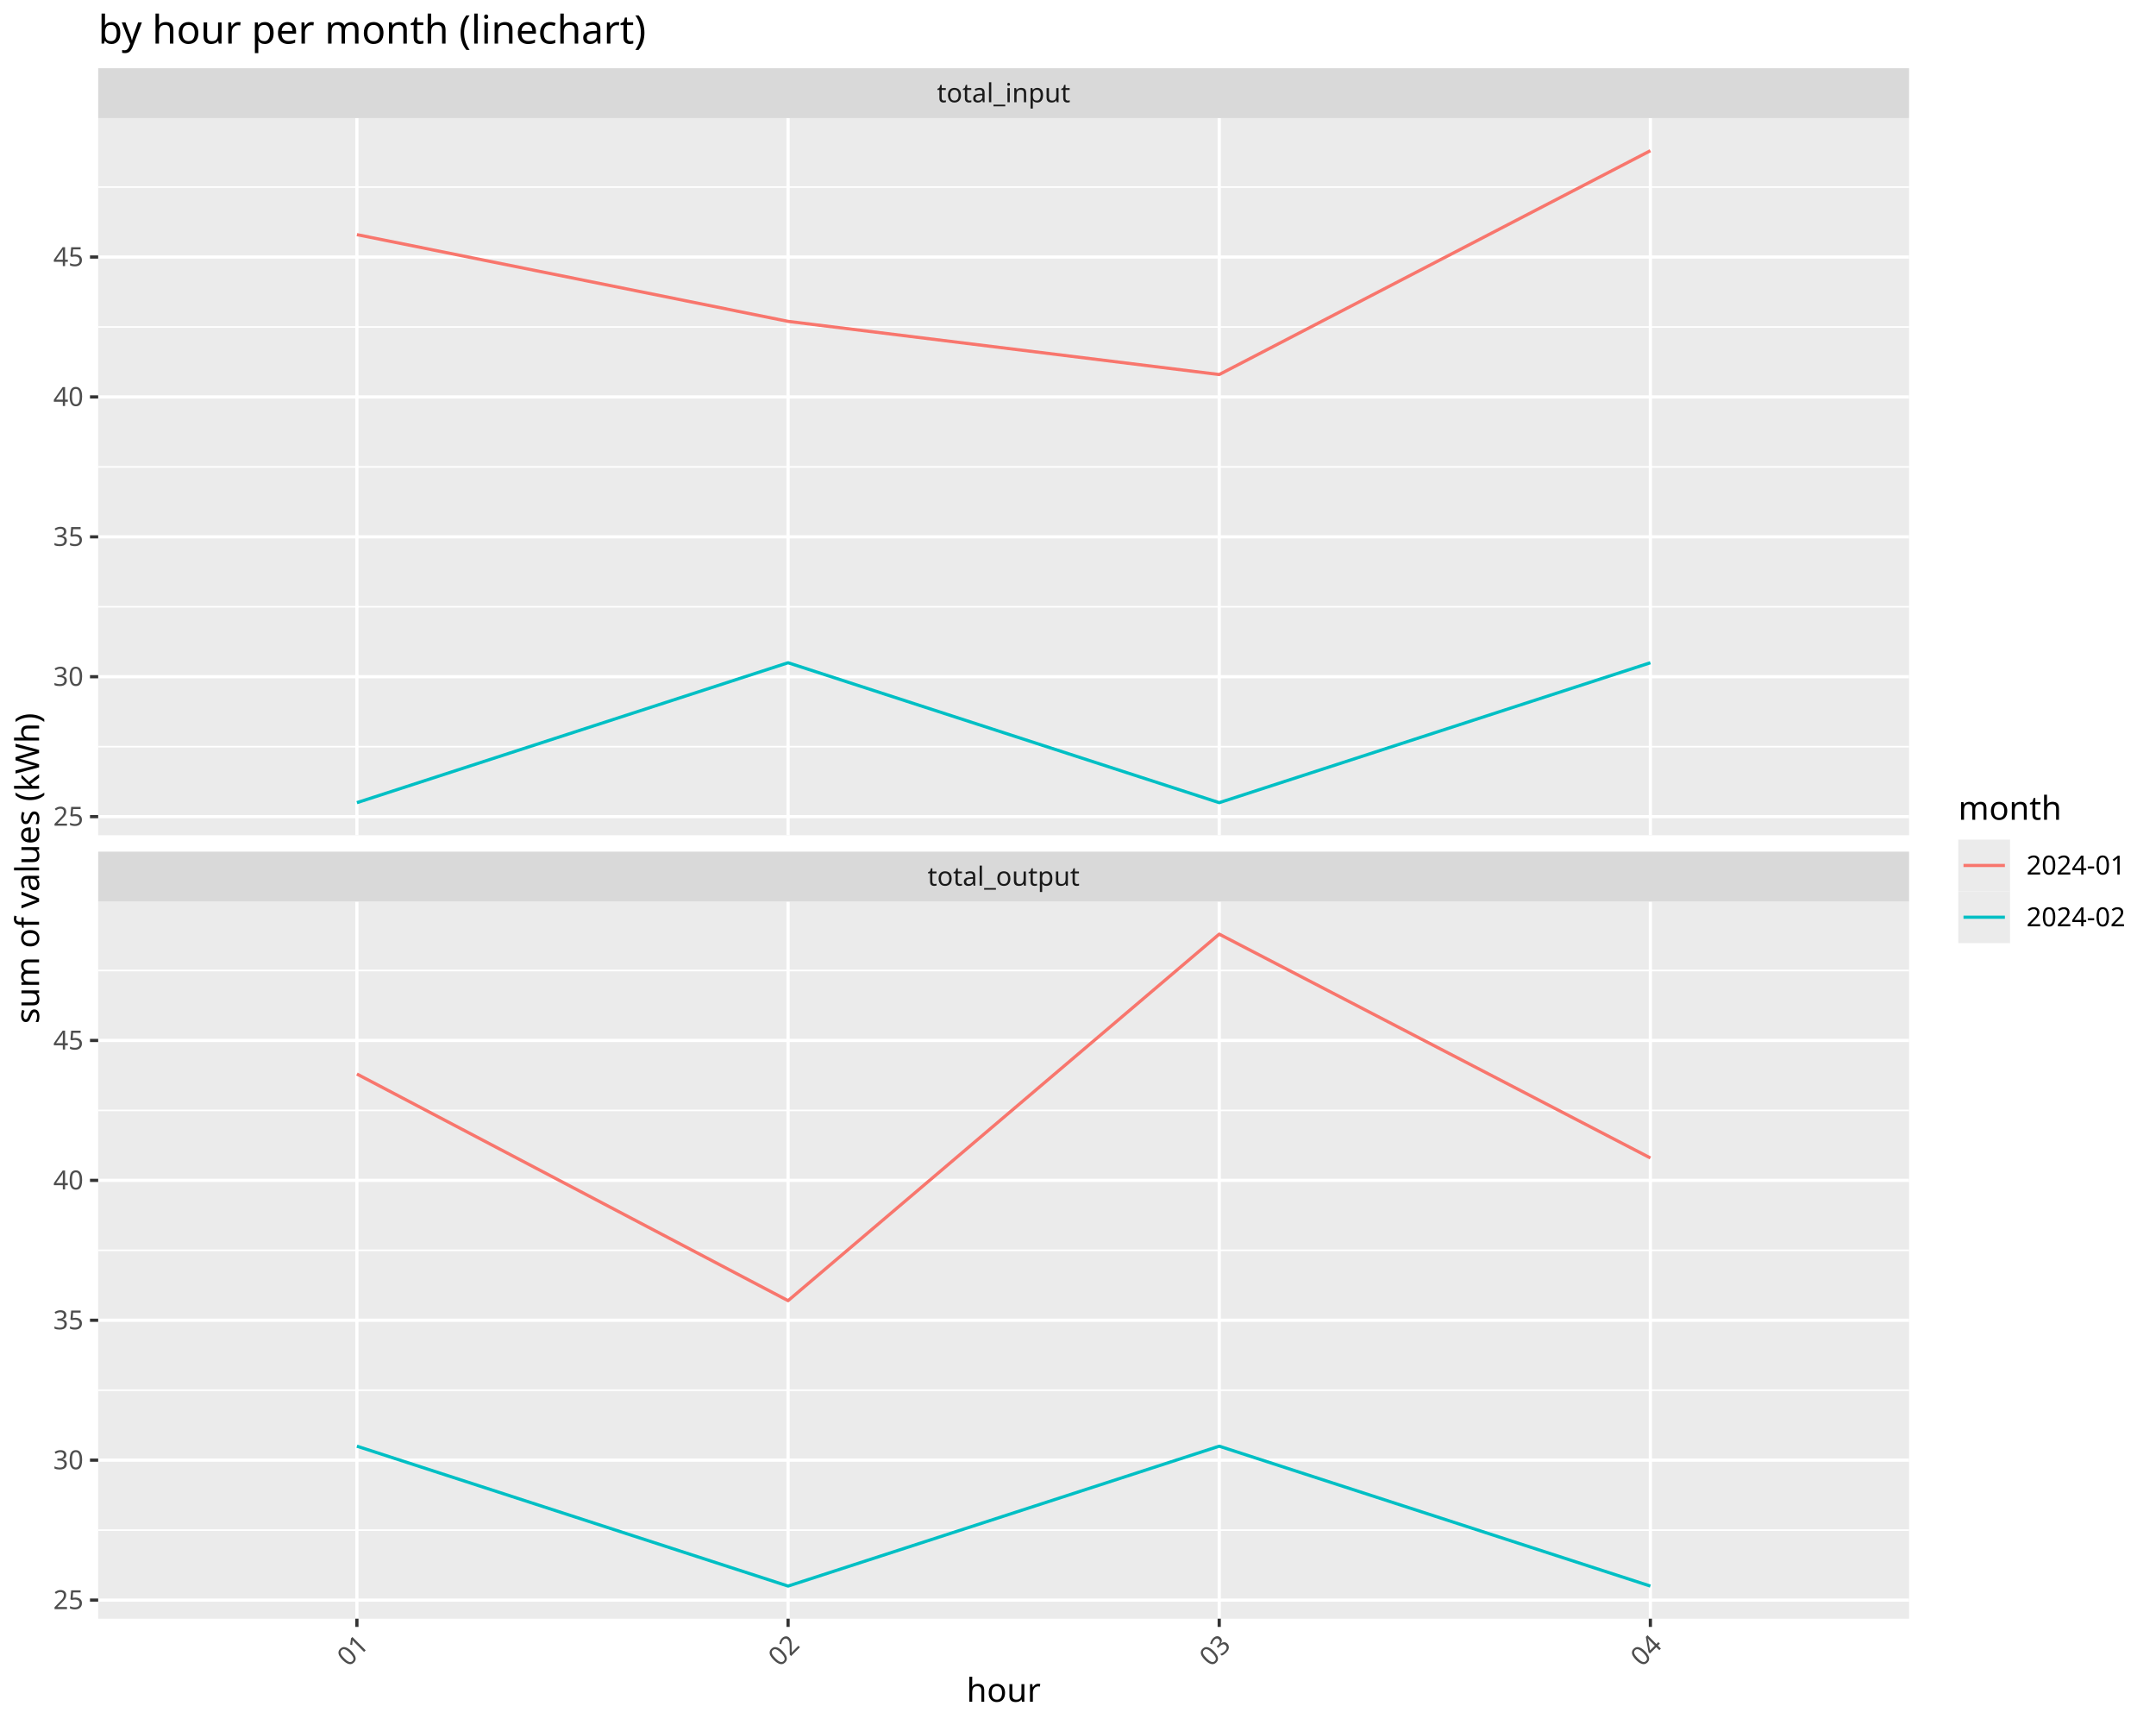
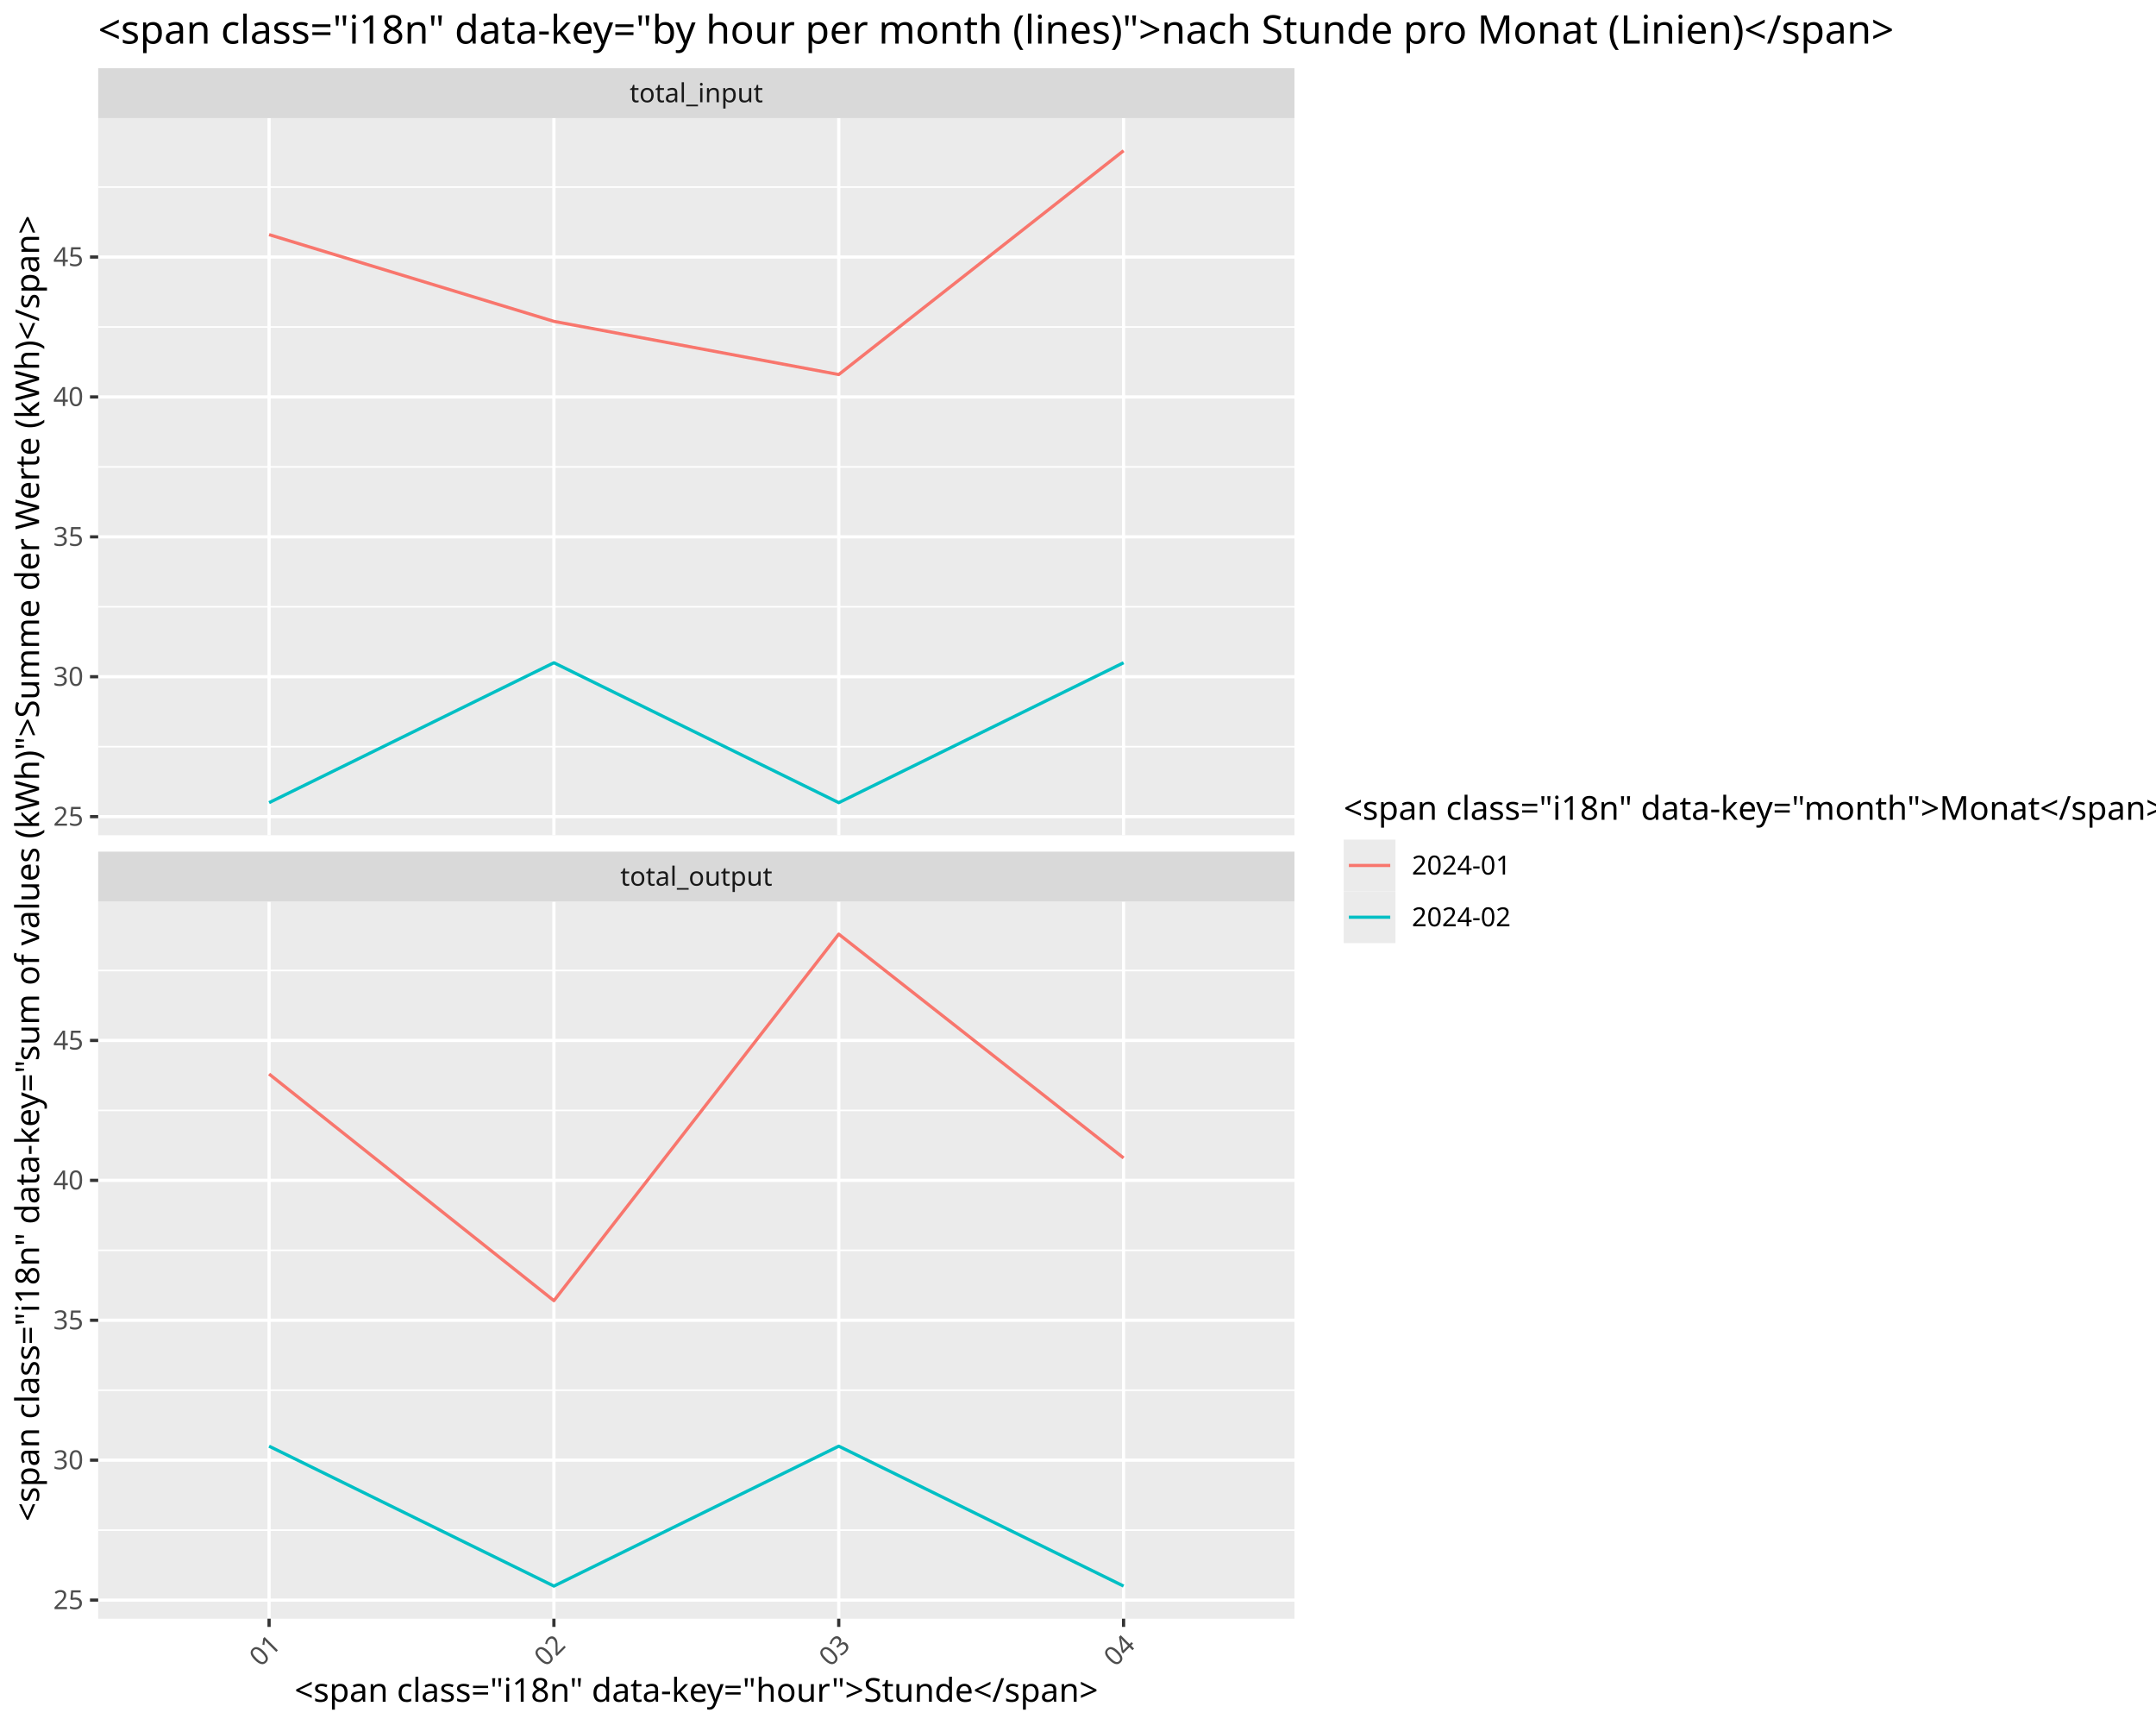
<svg xmlns="http://www.w3.org/2000/svg" class="svglite" data-engine-version="2.0" width="720.00pt" height="576.00pt" viewBox="0 0 720.00 576.00">
  <defs>
    <style type="text/css">
    .svglite line, .svglite polyline, .svglite polygon, .svglite path, .svglite rect, .svglite circle {
      fill: none;
      stroke: #000000;
      stroke-linecap: round;
      stroke-linejoin: round;
      stroke-miterlimit: 10.00;
    }
  </style>
  </defs>
  <rect width="100%" height="100%" style="stroke: none; fill: #FFFFFF;" />
  <defs>
    <clipPath id="cpMC4wMHw3MjAuMDB8MC4wMHw1NzYuMDA=">
      <rect x="0.00" y="0.00" width="720.00" height="576.00" />
    </clipPath>
  </defs>
  <g clip-path="url(#cpMC4wMHw3MjAuMDB8MC4wMHw1NzYuMDA=)">
    <rect x="0.00" y="0.00" width="720.00" height="576.00" style="stroke-width: 1.07; stroke: #FFFFFF; fill: #FFFFFF;" />
  </g>
  <defs>
-     <clipPath id="cpMzIuNzl8NjM3LjU1fDM5LjQzfDI3OC45MA==">
-       <rect x="32.79" y="39.43" width="604.75" height="239.47" />
+     <clipPath id="cpMzIuNzl8NDMyLjI5fDM5LjQzfDI3OC45MA==">
+       <rect x="32.79" y="39.43" width="399.50" height="239.47" />
    </clipPath>
  </defs>
-   <g clip-path="url(#cpMzIuNzl8NjM3LjU1fDM5LjQzfDI3OC45MA==)">
-     <rect x="32.79" y="39.43" width="604.75" height="239.47" style="stroke-width: 1.07; stroke: none; fill: #EBEBEB;" />
-     <polyline points="32.79,249.33 637.55,249.33 " style="stroke-width: 0.53; stroke: #FFFFFF; stroke-linecap: butt;" />
-     <polyline points="32.79,202.61 637.55,202.61 " style="stroke-width: 0.53; stroke: #FFFFFF; stroke-linecap: butt;" />
-     <polyline points="32.79,155.90 637.55,155.90 " style="stroke-width: 0.53; stroke: #FFFFFF; stroke-linecap: butt;" />
-     <polyline points="32.79,109.18 637.55,109.18 " style="stroke-width: 0.53; stroke: #FFFFFF; stroke-linecap: butt;" />
-     <polyline points="32.79,62.46 637.55,62.46 " style="stroke-width: 0.53; stroke: #FFFFFF; stroke-linecap: butt;" />
-     <polyline points="32.79,272.69 637.55,272.69 " style="stroke-width: 1.07; stroke: #FFFFFF; stroke-linecap: butt;" />
-     <polyline points="32.79,225.97 637.55,225.97 " style="stroke-width: 1.07; stroke: #FFFFFF; stroke-linecap: butt;" />
-     <polyline points="32.79,179.26 637.55,179.26 " style="stroke-width: 1.07; stroke: #FFFFFF; stroke-linecap: butt;" />
-     <polyline points="32.79,132.54 637.55,132.54 " style="stroke-width: 1.07; stroke: #FFFFFF; stroke-linecap: butt;" />
-     <polyline points="32.79,85.82 637.55,85.82 " style="stroke-width: 1.07; stroke: #FFFFFF; stroke-linecap: butt;" />
-     <polyline points="119.19,278.90 119.19,39.43 " style="stroke-width: 1.07; stroke: #FFFFFF; stroke-linecap: butt;" />
-     <polyline points="263.18,278.90 263.18,39.43 " style="stroke-width: 1.07; stroke: #FFFFFF; stroke-linecap: butt;" />
-     <polyline points="407.16,278.90 407.16,39.43 " style="stroke-width: 1.07; stroke: #FFFFFF; stroke-linecap: butt;" />
-     <polyline points="551.15,278.90 551.15,39.43 " style="stroke-width: 1.07; stroke: #FFFFFF; stroke-linecap: butt;" />
-     <polyline points="119.19,78.35 263.18,107.31 407.16,125.06 551.15,50.32 " style="stroke-width: 1.07; stroke: #F8766D; stroke-linecap: butt;" />
-     <polyline points="119.19,268.02 263.18,221.30 407.16,268.02 551.15,221.30 " style="stroke-width: 1.07; stroke: #00BFC4; stroke-linecap: butt;" />
+   <g clip-path="url(#cpMzIuNzl8NDMyLjI5fDM5LjQzfDI3OC45MA==)">
+     <rect x="32.79" y="39.43" width="399.50" height="239.47" style="stroke-width: 1.07; stroke: none; fill: #EBEBEB;" />
+     <polyline points="32.79,249.33 432.29,249.33 " style="stroke-width: 0.53; stroke: #FFFFFF; stroke-linecap: butt;" />
+     <polyline points="32.79,202.61 432.29,202.61 " style="stroke-width: 0.53; stroke: #FFFFFF; stroke-linecap: butt;" />
+     <polyline points="32.79,155.90 432.29,155.90 " style="stroke-width: 0.53; stroke: #FFFFFF; stroke-linecap: butt;" />
+     <polyline points="32.79,109.18 432.29,109.18 " style="stroke-width: 0.53; stroke: #FFFFFF; stroke-linecap: butt;" />
+     <polyline points="32.79,62.46 432.29,62.46 " style="stroke-width: 0.53; stroke: #FFFFFF; stroke-linecap: butt;" />
+     <polyline points="32.79,272.69 432.29,272.69 " style="stroke-width: 1.07; stroke: #FFFFFF; stroke-linecap: butt;" />
+     <polyline points="32.79,225.97 432.29,225.97 " style="stroke-width: 1.07; stroke: #FFFFFF; stroke-linecap: butt;" />
+     <polyline points="32.79,179.26 432.29,179.26 " style="stroke-width: 1.07; stroke: #FFFFFF; stroke-linecap: butt;" />
+     <polyline points="32.79,132.54 432.29,132.54 " style="stroke-width: 1.07; stroke: #FFFFFF; stroke-linecap: butt;" />
+     <polyline points="32.79,85.82 432.29,85.82 " style="stroke-width: 1.07; stroke: #FFFFFF; stroke-linecap: butt;" />
+     <polyline points="89.86,278.90 89.86,39.43 " style="stroke-width: 1.07; stroke: #FFFFFF; stroke-linecap: butt;" />
+     <polyline points="184.98,278.90 184.98,39.43 " style="stroke-width: 1.07; stroke: #FFFFFF; stroke-linecap: butt;" />
+     <polyline points="280.10,278.90 280.10,39.43 " style="stroke-width: 1.07; stroke: #FFFFFF; stroke-linecap: butt;" />
+     <polyline points="375.22,278.90 375.22,39.43 " style="stroke-width: 1.07; stroke: #FFFFFF; stroke-linecap: butt;" />
+     <polyline points="89.86,78.35 184.98,107.31 280.10,125.06 375.22,50.32 " style="stroke-width: 1.07; stroke: #F8766D; stroke-linecap: butt;" />
+     <polyline points="89.86,268.02 184.98,221.30 280.10,268.02 375.22,221.30 " style="stroke-width: 1.07; stroke: #00BFC4; stroke-linecap: butt;" />
  </g>
  <g clip-path="url(#cpMC4wMHw3MjAuMDB8MC4wMHw1NzYuMDA=)">
</g>
  <defs>
-     <clipPath id="cpMzIuNzl8NjM3LjU1fDMwMS4wM3w1NDAuNTA=">
-       <rect x="32.79" y="301.03" width="604.75" height="239.47" />
+     <clipPath id="cpMzIuNzl8NDMyLjI5fDMwMS4wM3w1NDAuNTA=">
+       <rect x="32.79" y="301.03" width="399.50" height="239.47" />
    </clipPath>
  </defs>
-   <g clip-path="url(#cpMzIuNzl8NjM3LjU1fDMwMS4wM3w1NDAuNTA=)">
-     <rect x="32.79" y="301.03" width="604.75" height="239.47" style="stroke-width: 1.07; stroke: none; fill: #EBEBEB;" />
-     <polyline points="32.79,510.93 637.55,510.93 " style="stroke-width: 0.53; stroke: #FFFFFF; stroke-linecap: butt;" />
-     <polyline points="32.79,464.21 637.55,464.21 " style="stroke-width: 0.53; stroke: #FFFFFF; stroke-linecap: butt;" />
-     <polyline points="32.79,417.50 637.55,417.50 " style="stroke-width: 0.53; stroke: #FFFFFF; stroke-linecap: butt;" />
-     <polyline points="32.79,370.78 637.55,370.78 " style="stroke-width: 0.53; stroke: #FFFFFF; stroke-linecap: butt;" />
-     <polyline points="32.79,324.06 637.55,324.06 " style="stroke-width: 0.53; stroke: #FFFFFF; stroke-linecap: butt;" />
-     <polyline points="32.79,534.29 637.55,534.29 " style="stroke-width: 1.07; stroke: #FFFFFF; stroke-linecap: butt;" />
-     <polyline points="32.79,487.57 637.55,487.57 " style="stroke-width: 1.07; stroke: #FFFFFF; stroke-linecap: butt;" />
-     <polyline points="32.79,440.85 637.55,440.85 " style="stroke-width: 1.07; stroke: #FFFFFF; stroke-linecap: butt;" />
-     <polyline points="32.79,394.14 637.55,394.14 " style="stroke-width: 1.07; stroke: #FFFFFF; stroke-linecap: butt;" />
-     <polyline points="32.79,347.42 637.55,347.42 " style="stroke-width: 1.07; stroke: #FFFFFF; stroke-linecap: butt;" />
-     <polyline points="119.19,540.50 119.19,301.03 " style="stroke-width: 1.07; stroke: #FFFFFF; stroke-linecap: butt;" />
-     <polyline points="263.18,540.50 263.18,301.03 " style="stroke-width: 1.07; stroke: #FFFFFF; stroke-linecap: butt;" />
-     <polyline points="407.16,540.50 407.16,301.03 " style="stroke-width: 1.07; stroke: #FFFFFF; stroke-linecap: butt;" />
-     <polyline points="551.15,540.50 551.15,301.03 " style="stroke-width: 1.07; stroke: #FFFFFF; stroke-linecap: butt;" />
-     <polyline points="119.19,358.63 263.18,434.31 407.16,311.92 551.15,386.66 " style="stroke-width: 1.07; stroke: #F8766D; stroke-linecap: butt;" />
-     <polyline points="119.19,482.90 263.18,529.61 407.16,482.90 551.15,529.61 " style="stroke-width: 1.07; stroke: #00BFC4; stroke-linecap: butt;" />
+   <g clip-path="url(#cpMzIuNzl8NDMyLjI5fDMwMS4wM3w1NDAuNTA=)">
+     <rect x="32.79" y="301.03" width="399.50" height="239.47" style="stroke-width: 1.07; stroke: none; fill: #EBEBEB;" />
+     <polyline points="32.79,510.93 432.29,510.93 " style="stroke-width: 0.53; stroke: #FFFFFF; stroke-linecap: butt;" />
+     <polyline points="32.79,464.21 432.29,464.21 " style="stroke-width: 0.53; stroke: #FFFFFF; stroke-linecap: butt;" />
+     <polyline points="32.79,417.50 432.29,417.50 " style="stroke-width: 0.53; stroke: #FFFFFF; stroke-linecap: butt;" />
+     <polyline points="32.79,370.78 432.29,370.78 " style="stroke-width: 0.53; stroke: #FFFFFF; stroke-linecap: butt;" />
+     <polyline points="32.79,324.06 432.29,324.06 " style="stroke-width: 0.53; stroke: #FFFFFF; stroke-linecap: butt;" />
+     <polyline points="32.79,534.29 432.29,534.29 " style="stroke-width: 1.07; stroke: #FFFFFF; stroke-linecap: butt;" />
+     <polyline points="32.79,487.57 432.29,487.57 " style="stroke-width: 1.07; stroke: #FFFFFF; stroke-linecap: butt;" />
+     <polyline points="32.79,440.85 432.29,440.85 " style="stroke-width: 1.07; stroke: #FFFFFF; stroke-linecap: butt;" />
+     <polyline points="32.79,394.14 432.29,394.14 " style="stroke-width: 1.07; stroke: #FFFFFF; stroke-linecap: butt;" />
+     <polyline points="32.79,347.42 432.29,347.42 " style="stroke-width: 1.07; stroke: #FFFFFF; stroke-linecap: butt;" />
+     <polyline points="89.86,540.50 89.86,301.03 " style="stroke-width: 1.07; stroke: #FFFFFF; stroke-linecap: butt;" />
+     <polyline points="184.98,540.50 184.98,301.03 " style="stroke-width: 1.07; stroke: #FFFFFF; stroke-linecap: butt;" />
+     <polyline points="280.10,540.50 280.10,301.03 " style="stroke-width: 1.07; stroke: #FFFFFF; stroke-linecap: butt;" />
+     <polyline points="375.22,540.50 375.22,301.03 " style="stroke-width: 1.07; stroke: #FFFFFF; stroke-linecap: butt;" />
+     <polyline points="89.86,358.63 184.98,434.31 280.10,311.92 375.22,386.66 " style="stroke-width: 1.07; stroke: #F8766D; stroke-linecap: butt;" />
+     <polyline points="89.86,482.90 184.98,529.61 280.10,482.90 375.22,529.61 " style="stroke-width: 1.07; stroke: #00BFC4; stroke-linecap: butt;" />
  </g>
  <g clip-path="url(#cpMC4wMHw3MjAuMDB8MC4wMHw1NzYuMDA=)">
</g>
  <defs>
-     <clipPath id="cpMzIuNzl8NjM3LjU1fDI4NC4zOHwzMDEuMDM=">
-       <rect x="32.79" y="284.38" width="604.75" height="16.65" />
+     <clipPath id="cpMzIuNzl8NDMyLjI5fDI4NC4zOHwzMDEuMDM=">
+       <rect x="32.79" y="284.38" width="399.50" height="16.65" />
    </clipPath>
  </defs>
-   <g clip-path="url(#cpMzIuNzl8NjM3LjU1fDI4NC4zOHwzMDEuMDM=)">
-     <rect x="32.79" y="284.38" width="604.75" height="16.65" style="stroke-width: 1.07; stroke: none; fill: #D9D9D9;" />
-     <text x="335.17" y="295.73" text-anchor="middle" style="font-size: 8.80px; fill: #1A1A1A; font-family: sans;" textLength="45.99px" lengthAdjust="spacingAndGlyphs">total_output</text>
+   <g clip-path="url(#cpMzIuNzl8NDMyLjI5fDI4NC4zOHwzMDEuMDM=)">
+     <rect x="32.79" y="284.38" width="399.50" height="16.65" style="stroke-width: 1.07; stroke: none; fill: #D9D9D9;" />
+     <text x="232.54" y="295.73" text-anchor="middle" style="font-size: 8.80px; fill: #1A1A1A; font-family: sans;" textLength="45.99px" lengthAdjust="spacingAndGlyphs">total_output</text>
  </g>
  <g clip-path="url(#cpMC4wMHw3MjAuMDB8MC4wMHw1NzYuMDA=)">
</g>
  <defs>
-     <clipPath id="cpMzIuNzl8NjM3LjU1fDIyLjc4fDM5LjQz">
-       <rect x="32.79" y="22.78" width="604.75" height="16.65" />
+     <clipPath id="cpMzIuNzl8NDMyLjI5fDIyLjc4fDM5LjQz">
+       <rect x="32.79" y="22.78" width="399.50" height="16.65" />
    </clipPath>
  </defs>
-   <g clip-path="url(#cpMzIuNzl8NjM3LjU1fDIyLjc4fDM5LjQz)">
-     <rect x="32.79" y="22.78" width="604.75" height="16.65" style="stroke-width: 1.07; stroke: none; fill: #D9D9D9;" />
-     <text x="335.17" y="34.14" text-anchor="middle" style="font-size: 8.80px; fill: #1A1A1A; font-family: sans;" textLength="40.61px" lengthAdjust="spacingAndGlyphs">total_input</text>
+   <g clip-path="url(#cpMzIuNzl8NDMyLjI5fDIyLjc4fDM5LjQz)">
+     <rect x="32.79" y="22.78" width="399.50" height="16.65" style="stroke-width: 1.07; stroke: none; fill: #D9D9D9;" />
+     <text x="232.54" y="34.14" text-anchor="middle" style="font-size: 8.80px; fill: #1A1A1A; font-family: sans;" textLength="40.61px" lengthAdjust="spacingAndGlyphs">total_input</text>
  </g>
  <g clip-path="url(#cpMC4wMHw3MjAuMDB8MC4wMHw1NzYuMDA=)">
-     <polyline points="119.19,543.24 119.19,540.50 " style="stroke-width: 1.07; stroke: #333333; stroke-linecap: butt;" />
-     <polyline points="263.18,543.24 263.18,540.50 " style="stroke-width: 1.07; stroke: #333333; stroke-linecap: butt;" />
-     <polyline points="407.16,543.24 407.16,540.50 " style="stroke-width: 1.07; stroke: #333333; stroke-linecap: butt;" />
-     <polyline points="551.15,543.24 551.15,540.50 " style="stroke-width: 1.07; stroke: #333333; stroke-linecap: butt;" />
-     <text transform="translate(123.47,549.71) rotate(-45)" text-anchor="end" style="font-size: 8.80px; fill: #4D4D4D; font-family: sans;" textLength="9.79px" lengthAdjust="spacingAndGlyphs">01</text>
-     <text transform="translate(267.46,549.71) rotate(-45)" text-anchor="end" style="font-size: 8.80px; fill: #4D4D4D; font-family: sans;" textLength="9.79px" lengthAdjust="spacingAndGlyphs">02</text>
-     <text transform="translate(411.45,549.71) rotate(-45)" text-anchor="end" style="font-size: 8.80px; fill: #4D4D4D; font-family: sans;" textLength="9.79px" lengthAdjust="spacingAndGlyphs">03</text>
-     <text transform="translate(555.43,549.71) rotate(-45)" text-anchor="end" style="font-size: 8.80px; fill: #4D4D4D; font-family: sans;" textLength="9.79px" lengthAdjust="spacingAndGlyphs">04</text>
+     <polyline points="89.86,543.24 89.86,540.50 " style="stroke-width: 1.07; stroke: #333333; stroke-linecap: butt;" />
+     <polyline points="184.98,543.24 184.98,540.50 " style="stroke-width: 1.07; stroke: #333333; stroke-linecap: butt;" />
+     <polyline points="280.10,543.24 280.10,540.50 " style="stroke-width: 1.07; stroke: #333333; stroke-linecap: butt;" />
+     <polyline points="375.22,543.24 375.22,540.50 " style="stroke-width: 1.07; stroke: #333333; stroke-linecap: butt;" />
+     <text transform="translate(94.15,549.71) rotate(-45)" text-anchor="end" style="font-size: 8.80px; fill: #4D4D4D; font-family: sans;" textLength="9.79px" lengthAdjust="spacingAndGlyphs">01</text>
+     <text transform="translate(189.27,549.71) rotate(-45)" text-anchor="end" style="font-size: 8.80px; fill: #4D4D4D; font-family: sans;" textLength="9.79px" lengthAdjust="spacingAndGlyphs">02</text>
+     <text transform="translate(284.38,549.71) rotate(-45)" text-anchor="end" style="font-size: 8.80px; fill: #4D4D4D; font-family: sans;" textLength="9.79px" lengthAdjust="spacingAndGlyphs">03</text>
+     <text transform="translate(379.50,549.71) rotate(-45)" text-anchor="end" style="font-size: 8.80px; fill: #4D4D4D; font-family: sans;" textLength="9.79px" lengthAdjust="spacingAndGlyphs">04</text>
    <text x="27.86" y="275.72" text-anchor="end" style="font-size: 8.80px; fill: #4D4D4D; font-family: sans;" textLength="9.79px" lengthAdjust="spacingAndGlyphs">25</text>
    <text x="27.86" y="229.00" text-anchor="end" style="font-size: 8.80px; fill: #4D4D4D; font-family: sans;" textLength="9.79px" lengthAdjust="spacingAndGlyphs">30</text>
    <text x="27.86" y="182.28" text-anchor="end" style="font-size: 8.80px; fill: #4D4D4D; font-family: sans;" textLength="9.79px" lengthAdjust="spacingAndGlyphs">35</text>
    <text x="27.86" y="135.57" text-anchor="end" style="font-size: 8.80px; fill: #4D4D4D; font-family: sans;" textLength="9.79px" lengthAdjust="spacingAndGlyphs">40</text>
    <text x="27.86" y="88.85" text-anchor="end" style="font-size: 8.80px; fill: #4D4D4D; font-family: sans;" textLength="9.79px" lengthAdjust="spacingAndGlyphs">45</text>
    <polyline points="30.05,272.69 32.79,272.69 " style="stroke-width: 1.07; stroke: #333333; stroke-linecap: butt;" />
    <polyline points="30.05,225.97 32.79,225.97 " style="stroke-width: 1.07; stroke: #333333; stroke-linecap: butt;" />
    <polyline points="30.05,179.26 32.79,179.26 " style="stroke-width: 1.07; stroke: #333333; stroke-linecap: butt;" />
    <polyline points="30.05,132.54 32.79,132.54 " style="stroke-width: 1.07; stroke: #333333; stroke-linecap: butt;" />
    <polyline points="30.05,85.82 32.79,85.82 " style="stroke-width: 1.07; stroke: #333333; stroke-linecap: butt;" />
    <text x="27.86" y="537.31" text-anchor="end" style="font-size: 8.80px; fill: #4D4D4D; font-family: sans;" textLength="9.79px" lengthAdjust="spacingAndGlyphs">25</text>
    <text x="27.86" y="490.60" text-anchor="end" style="font-size: 8.80px; fill: #4D4D4D; font-family: sans;" textLength="9.79px" lengthAdjust="spacingAndGlyphs">30</text>
    <text x="27.86" y="443.88" text-anchor="end" style="font-size: 8.80px; fill: #4D4D4D; font-family: sans;" textLength="9.79px" lengthAdjust="spacingAndGlyphs">35</text>
    <text x="27.86" y="397.17" text-anchor="end" style="font-size: 8.80px; fill: #4D4D4D; font-family: sans;" textLength="9.79px" lengthAdjust="spacingAndGlyphs">40</text>
    <text x="27.86" y="350.45" text-anchor="end" style="font-size: 8.80px; fill: #4D4D4D; font-family: sans;" textLength="9.79px" lengthAdjust="spacingAndGlyphs">45</text>
    <polyline points="30.05,534.29 32.79,534.29 " style="stroke-width: 1.07; stroke: #333333; stroke-linecap: butt;" />
    <polyline points="30.05,487.57 32.79,487.57 " style="stroke-width: 1.07; stroke: #333333; stroke-linecap: butt;" />
    <polyline points="30.05,440.85 32.79,440.85 " style="stroke-width: 1.07; stroke: #333333; stroke-linecap: butt;" />
    <polyline points="30.05,394.14 32.79,394.14 " style="stroke-width: 1.07; stroke: #333333; stroke-linecap: butt;" />
    <polyline points="30.05,347.42 32.79,347.42 " style="stroke-width: 1.07; stroke: #333333; stroke-linecap: butt;" />
-     <text x="335.17" y="568.24" text-anchor="middle" style="font-size: 11.00px; font-family: sans;" textLength="22.02px" lengthAdjust="spacingAndGlyphs">hour</text>
-     <text transform="translate(13.05,289.97) rotate(-90)" text-anchor="middle" style="font-size: 11.00px; font-family: sans;" textLength="100.27px" lengthAdjust="spacingAndGlyphs">sum of values (kWh)</text>
-     <rect x="648.50" y="259.54" width="66.02" height="60.85" style="stroke-width: 1.07; stroke: none; fill: #FFFFFF;" />
-     <text x="653.98" y="273.73" style="font-size: 11.00px; font-family: sans;" textLength="30.58px" lengthAdjust="spacingAndGlyphs">month</text>
-     <rect x="653.98" y="280.35" width="17.28" height="17.28" style="stroke-width: 1.07; stroke: none; fill: #EBEBEB;" />
-     <line x1="655.71" y1="288.99" x2="669.54" y2="288.99" style="stroke-width: 1.07; stroke: #F8766D; stroke-linecap: butt;" />
-     <rect x="653.98" y="297.63" width="17.28" height="17.28" style="stroke-width: 1.07; stroke: none; fill: #EBEBEB;" />
-     <line x1="655.71" y1="306.27" x2="669.54" y2="306.27" style="stroke-width: 1.07; stroke: #00BFC4; stroke-linecap: butt;" />
-     <text x="676.74" y="292.02" style="font-size: 8.80px; font-family: sans;" textLength="32.30px" lengthAdjust="spacingAndGlyphs">2024-01</text>
-     <text x="676.74" y="309.30" style="font-size: 8.80px; font-family: sans;" textLength="32.30px" lengthAdjust="spacingAndGlyphs">2024-02</text>
-     <text x="32.79" y="14.56" style="font-size: 13.20px; font-family: sans;" textLength="169.50px" lengthAdjust="spacingAndGlyphs">by hour per month (linechart)</text>
+     <text x="232.54" y="568.24" text-anchor="middle" style="font-size: 11.00px; font-family: sans;" textLength="256.04px" lengthAdjust="spacingAndGlyphs">&lt;span class="i18n" data-key="hour"&gt;Stunde&lt;/span&gt;</text>
+     <text transform="translate(13.05,289.97) rotate(-90)" text-anchor="middle" style="font-size: 11.00px; font-family: sans;" textLength="421.07px" lengthAdjust="spacingAndGlyphs">&lt;span class="i18n" data-key="sum of values (kWh)"&gt;Summe der Werte (kWh)&lt;/span&gt;</text>
+     <rect x="443.25" y="259.54" width="271.27" height="60.85" style="stroke-width: 1.07; stroke: none; fill: #FFFFFF;" />
+     <text x="448.73" y="273.73" style="font-size: 11.00px; font-family: sans;" textLength="260.31px" lengthAdjust="spacingAndGlyphs">&lt;span class="i18n" data-key="month"&gt;Monat&lt;/span&gt;</text>
+     <rect x="448.73" y="280.35" width="17.28" height="17.28" style="stroke-width: 1.07; stroke: none; fill: #EBEBEB;" />
+     <line x1="450.46" y1="288.99" x2="464.28" y2="288.99" style="stroke-width: 1.07; stroke: #F8766D; stroke-linecap: butt;" />
+     <rect x="448.73" y="297.63" width="17.28" height="17.28" style="stroke-width: 1.07; stroke: none; fill: #EBEBEB;" />
+     <line x1="450.46" y1="306.27" x2="464.28" y2="306.27" style="stroke-width: 1.07; stroke: #00BFC4; stroke-linecap: butt;" />
+     <text x="471.49" y="292.02" style="font-size: 8.80px; font-family: sans;" textLength="32.30px" lengthAdjust="spacingAndGlyphs">2024-01</text>
+     <text x="471.49" y="309.30" style="font-size: 8.80px; font-family: sans;" textLength="32.30px" lengthAdjust="spacingAndGlyphs">2024-02</text>
+     <text x="32.79" y="14.56" style="font-size: 13.20px; font-family: sans;" textLength="570.67px" lengthAdjust="spacingAndGlyphs">&lt;span class="i18n" data-key="by hour per month (lines)"&gt;nach Stunde pro Monat (Linien)&lt;/span&gt;</text>
  </g>
</svg>
